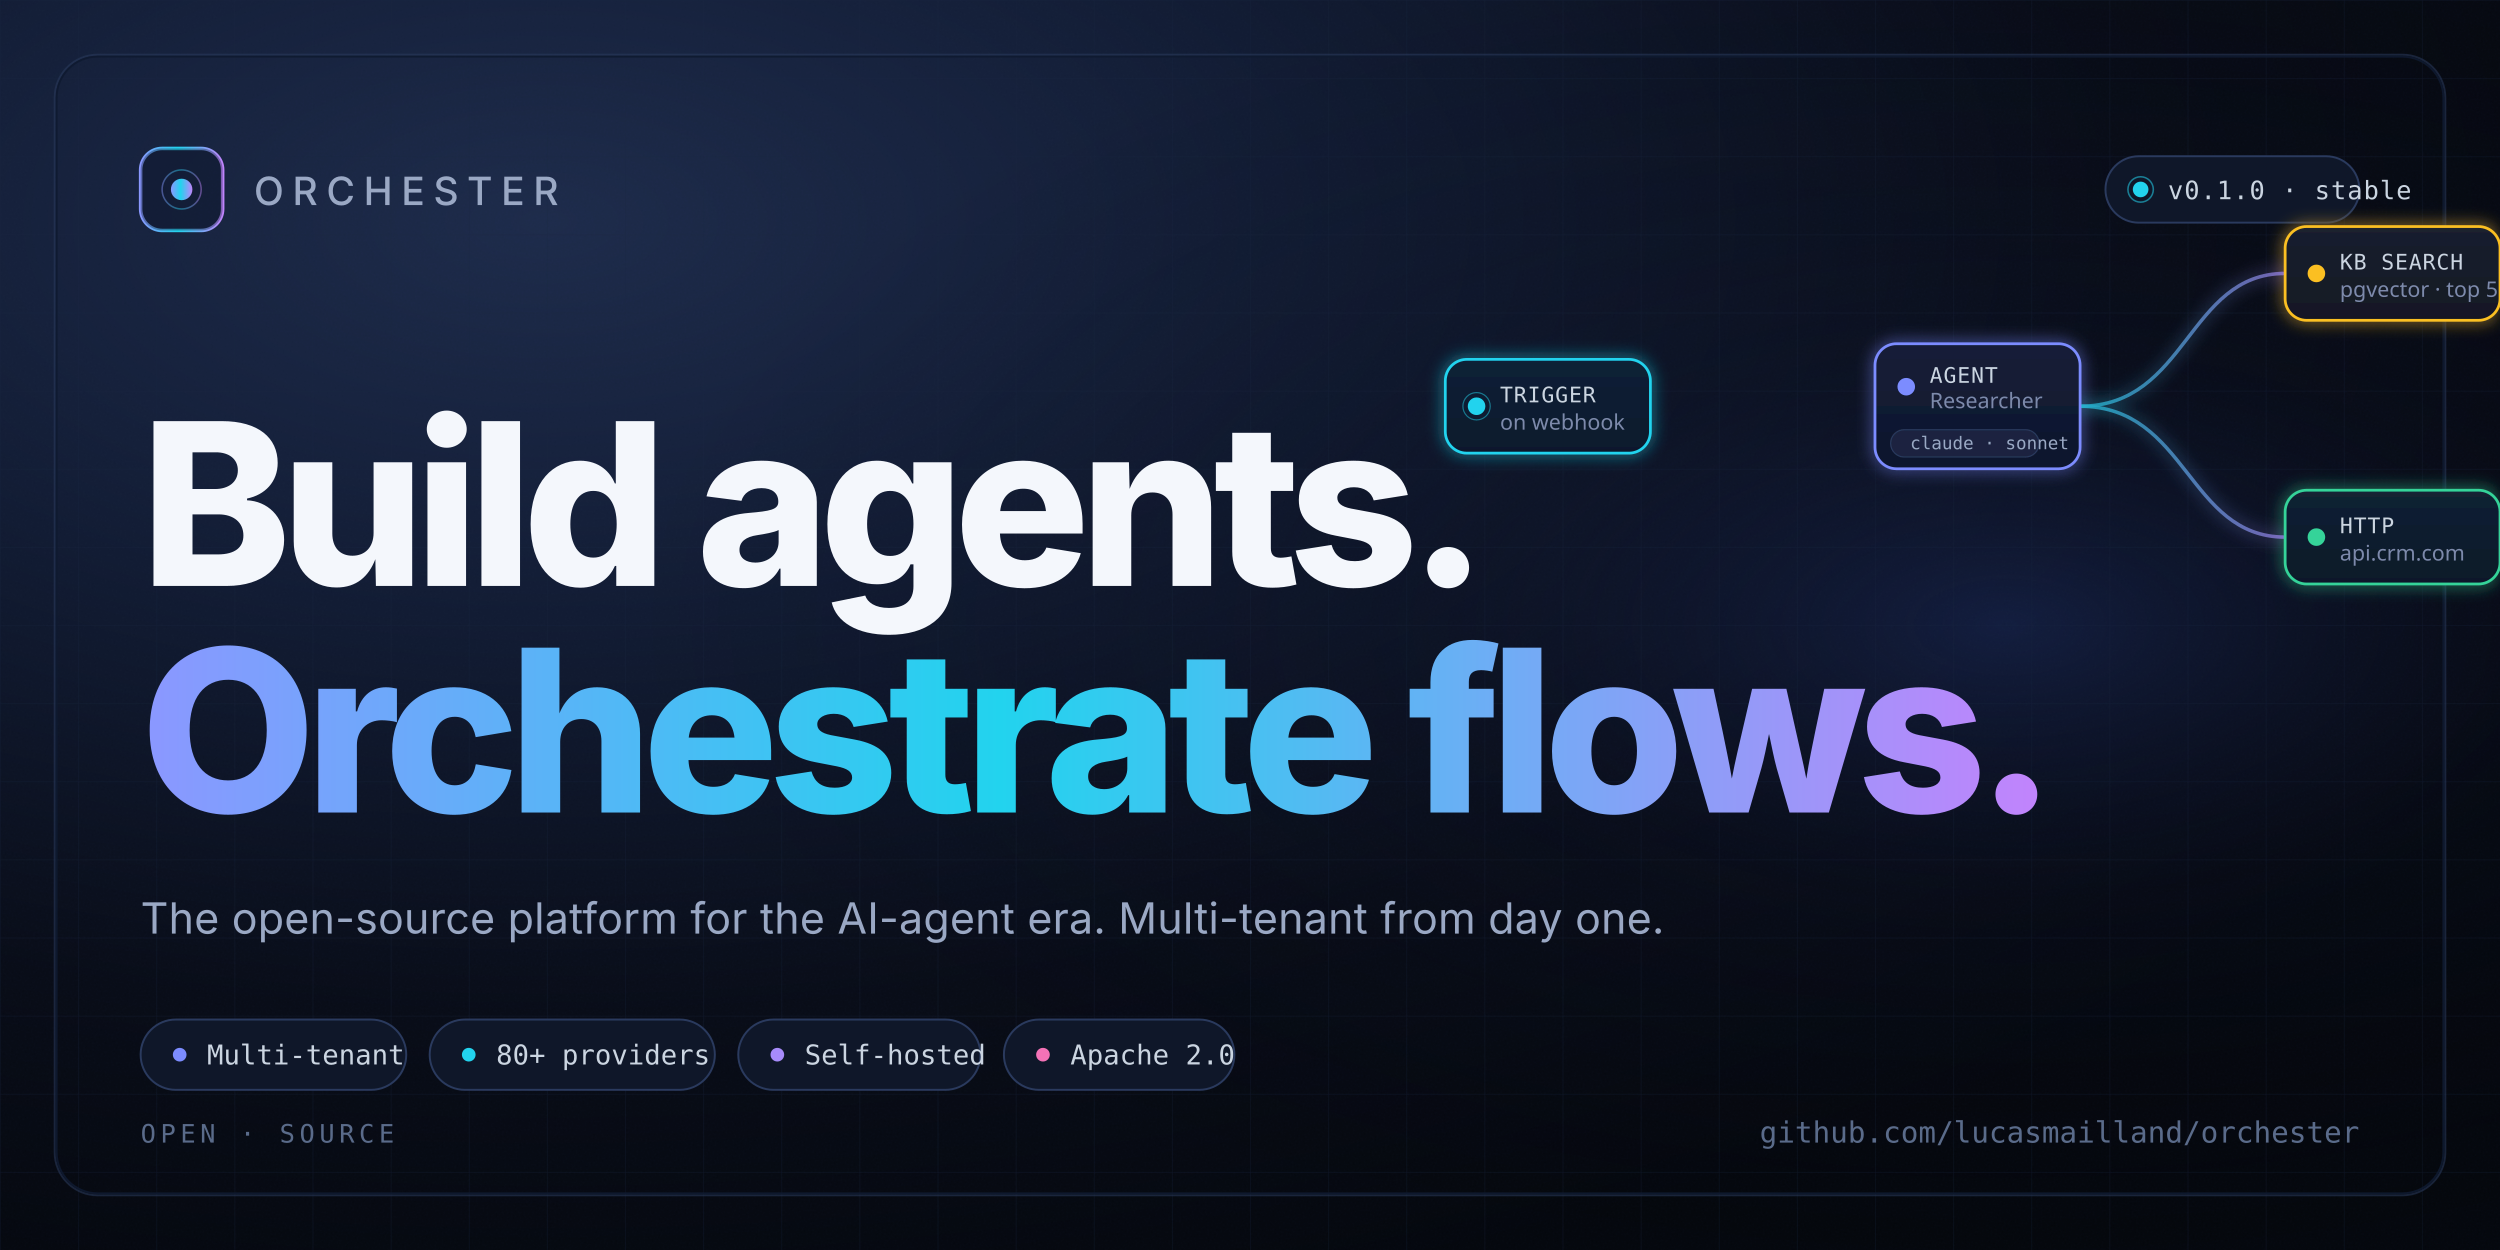
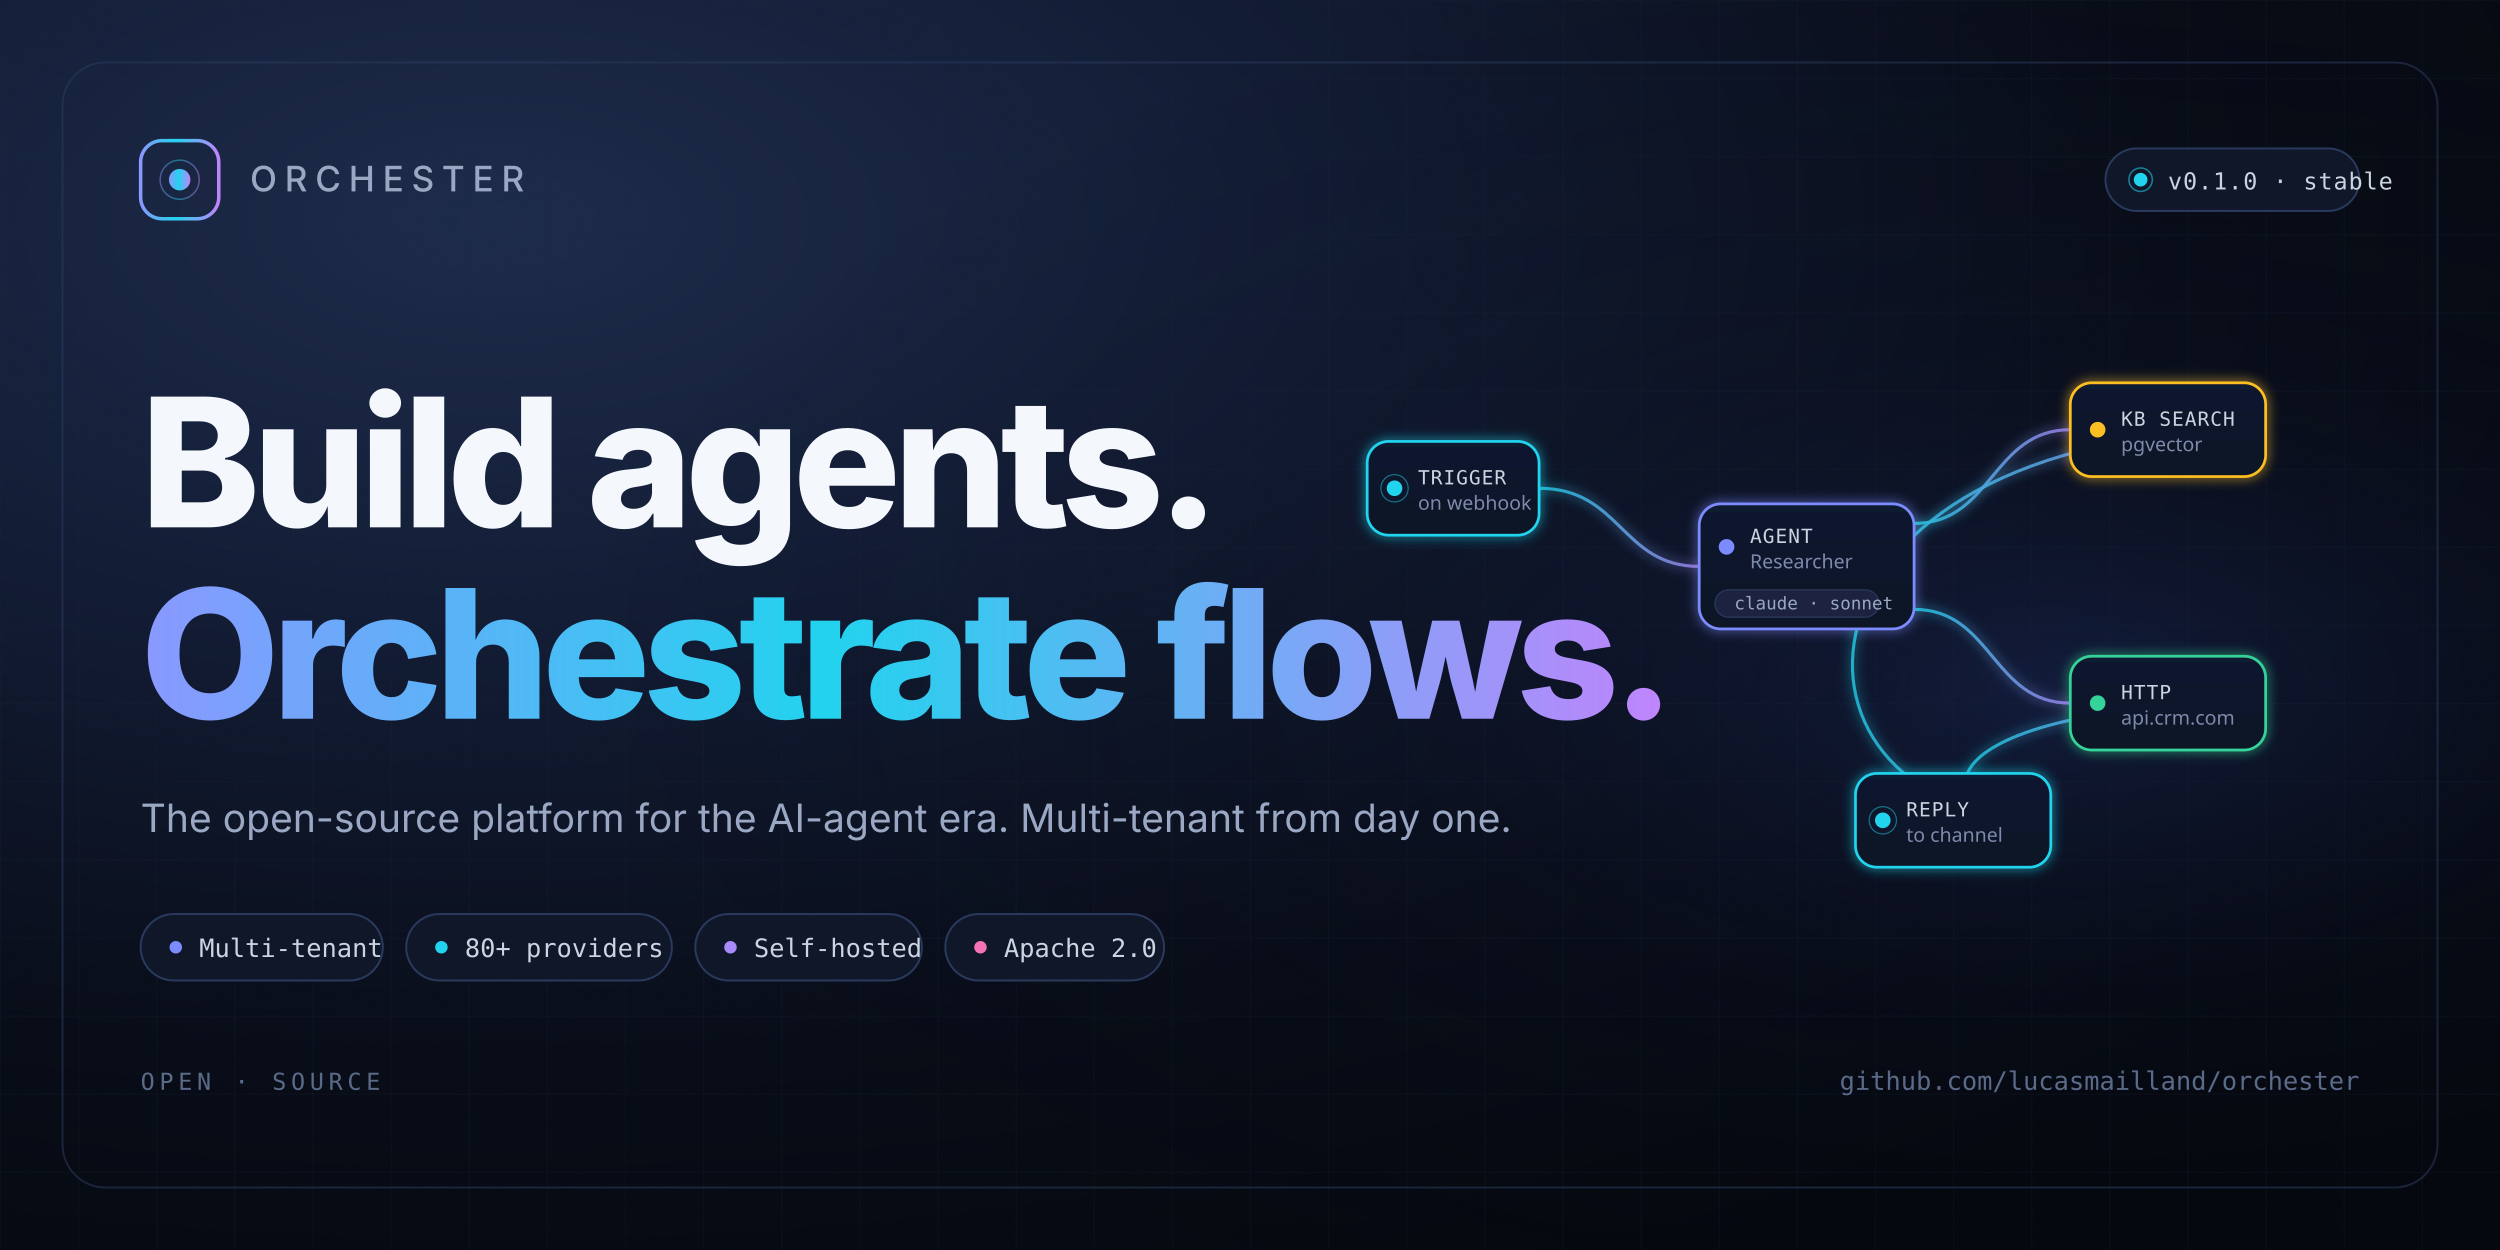
<svg xmlns="http://www.w3.org/2000/svg" viewBox="0 0 1280 640" width="1280" height="640" role="img" aria-label="Orchester — Build agents, orchestrate flows">
  <defs>
-     <radialGradient id="bgGlow" cx="22%" cy="18%" r="90%">
+     <radialGradient id="bgGlow" cx="20%" cy="18%" r="95%">
      <stop offset="0%" stop-color="#1c2a4a" stop-opacity="1" />
      <stop offset="35%" stop-color="#101a32" stop-opacity="1" />
      <stop offset="70%" stop-color="#070b16" stop-opacity="1" />
      <stop offset="100%" stop-color="#03060c" stop-opacity="1" />
    </radialGradient>
-     <radialGradient id="aurora" cx="80%" cy="50%" r="55%">
-       <stop offset="0%" stop-color="#1a2a5e" stop-opacity="0.55" />
-       <stop offset="40%" stop-color="#0b1024" stop-opacity="0.25" />
+     <radialGradient id="aurora" cx="82%" cy="55%" r="60%">
+       <stop offset="0%" stop-color="#1a2a5e" stop-opacity="0.5" />
+       <stop offset="45%" stop-color="#0b1024" stop-opacity="0.2" />
      <stop offset="100%" stop-color="#000000" stop-opacity="0" />
    </radialGradient>
    <linearGradient id="accent" x1="0%" y1="0%" x2="100%" y2="0%">
      <stop offset="0%" stop-color="#8a98ff" />
      <stop offset="45%" stop-color="#22d3ee" />
      <stop offset="100%" stop-color="#c084fc" />
    </linearGradient>
+     <linearGradient id="edge" x1="0%" y1="0%" x2="100%" y2="0%">
+       <stop offset="0%" stop-color="#22d3ee" stop-opacity="0.9" />
+       <stop offset="100%" stop-color="#a78bfa" stop-opacity="0.9" />
+     </linearGradient>
    <filter id="nodeGlow" x="-50%" y="-50%" width="200%" height="200%">
-       <feGaussianBlur stdDeviation="4" result="blur" />
+       <feGaussianBlur stdDeviation="3" result="blur" />
      <feMerge>
        <feMergeNode in="blur" />
        <feMergeNode in="SourceGraphic" />
      </feMerge>
    </filter>
-     <linearGradient id="edge" x1="0%" y1="0%" x2="100%" y2="0%">
-       <stop offset="0%" stop-color="#22d3ee" stop-opacity="0.85" />
-       <stop offset="100%" stop-color="#a78bfa" stop-opacity="0.85" />
-     </linearGradient>
    <pattern id="grid" x="0" y="0" width="40" height="40" patternUnits="userSpaceOnUse">
-       <path d="M 40 0 L 0 0 0 40" fill="none" stroke="#1a2440" stroke-width="0.5" stroke-opacity="0.45" />
+       <path d="M 40 0 L 0 0 0 40" fill="none" stroke="#1a2440" stroke-width="0.5" stroke-opacity="0.4" />
    </pattern>
-     <filter id="noise" x="0%" y="0%" width="100%" height="100%">
+     <filter id="noise">
      <feTurbulence type="fractalNoise" baseFrequency="0.9" numOctaves="2" stitchTiles="stitch" />
-       <feColorMatrix values="0 0 0 0 0.6  0 0 0 0 0.65  0 0 0 0 0.8  0 0 0 0.035 0" />
+       <feColorMatrix values="0 0 0 0 0.6  0 0 0 0 0.65  0 0 0 0 0.8  0 0 0 0.03 0" />
    </filter>
    <linearGradient id="nodeBg" x1="0%" y1="0%" x2="0%" y2="100%">
      <stop offset="0%" stop-color="#111a30" />
      <stop offset="100%" stop-color="#0a1224" />
    </linearGradient>
  </defs>
  <rect width="1280" height="640" fill="url(#bgGlow)" />
  <rect width="1280" height="640" fill="url(#aurora)" />
  <rect width="1280" height="640" fill="url(#grid)" />
-   <rect width="1280" height="640" filter="url(#noise)" opacity="0.6" />
-   <rect x="28" y="28" width="1224" height="584" rx="22" fill="none" stroke="#2a3a5e" stroke-width="1" stroke-opacity="0.55" />
-   <rect x="29" y="29" width="1222" height="582" rx="21" fill="none" stroke="#0f1a30" stroke-width="1" stroke-opacity="0.9" />
-   <g transform="translate(72, 76)">
-     <rect width="42" height="42" rx="11" fill="none" stroke="url(#accent)" stroke-width="1.8" />
-     <rect width="42" height="42" rx="11" fill="#0a1224" opacity="0.35" />
-     <circle cx="21" cy="21" r="5.5" fill="url(#accent)" />
-     <circle cx="21" cy="21" r="10" fill="none" stroke="url(#accent)" stroke-width="0.8" opacity="0.45" />
+   <rect width="1280" height="640" filter="url(#noise)" opacity="0.55" />
+   <rect x="32" y="32" width="1216" height="576" rx="22" fill="none" stroke="#2a3a5e" stroke-width="1" stroke-opacity="0.55" />
+   <g transform="translate(72, 72)">
+     <rect width="40" height="40" rx="11" fill="none" stroke="url(#accent)" stroke-width="1.8" />
+     <circle cx="20" cy="20" r="5.5" fill="url(#accent)" />
+     <circle cx="20" cy="20" r="10" fill="none" stroke="url(#accent)" stroke-width="0.8" opacity="0.45" />
  </g>
-   <text x="130" y="105" font-family="ui-sans-serif, -apple-system, Segoe UI, Inter, sans-serif" font-size="20" font-weight="500" fill="#9aa8c4" letter-spacing="0.22em">ORCHESTER</text>
-   <g transform="translate(1078, 80)">
-     <rect width="130" height="34" rx="17" fill="#0f1729" stroke="#2a3a5e" stroke-width="1" />
-     <circle cx="18" cy="17" r="4" fill="#22d3ee" />
-     <circle cx="18" cy="17" r="6.5" fill="none" stroke="#22d3ee" stroke-width="0.8" opacity="0.55" />
-     <text x="32" y="22" font-family="ui-monospace, SFMono-Regular, Menlo, monospace" font-size="13" fill="#cbd5e1" letter-spacing="0.04em">v0.1.0 · stable</text>
+   <text x="128" y="98" font-family="ui-sans-serif, -apple-system, Segoe UI, Inter, sans-serif" font-size="18" font-weight="500" fill="#9aa8c4" letter-spacing="0.22em">ORCHESTER</text>
+   <g transform="translate(1078, 76)">
+     <rect width="130" height="32" rx="16" fill="#0f1729" stroke="#2a3a5e" stroke-width="1" />
+     <circle cx="18" cy="16" r="3.5" fill="#22d3ee" />
+     <circle cx="18" cy="16" r="6" fill="none" stroke="#22d3ee" stroke-width="0.8" opacity="0.55" />
+     <text x="32" y="21" font-family="ui-monospace, SFMono-Regular, Menlo, monospace" font-size="12" fill="#cbd5e1" letter-spacing="0.04em">v0.1.0 · stable</text>
  </g>
-   <text x="72" y="300" font-family="ui-sans-serif, -apple-system, Segoe UI, Inter, sans-serif" font-size="116" font-weight="800" fill="#f4f7fc" letter-spacing="-0.045em">Build agents.</text>
-   <text x="72" y="416" font-family="ui-sans-serif, -apple-system, Segoe UI, Inter, sans-serif" font-size="116" font-weight="800" fill="url(#accent)" letter-spacing="-0.045em">Orchestrate flows.</text>
-   <text x="72" y="478" font-family="ui-sans-serif, -apple-system, Segoe UI, Inter, sans-serif" font-size="22" font-weight="400" fill="#9aa8c4" letter-spacing="0.005em">The open-source platform for the AI-agent era. Multi-tenant from day one.</text>
-   <g font-family="ui-monospace, SFMono-Regular, Menlo, monospace" font-size="14" fill="#cbd5e1">
-     <g transform="translate(72, 522)">
-       <rect width="136" height="36" rx="18" fill="#0f1729" stroke="#2a3a5e" stroke-width="1" />
-       <circle cx="20" cy="18" r="3.5" fill="#7c8cff" />
-       <text x="34" y="23">Multi-tenant</text>
+   <text x="72" y="270" font-family="ui-sans-serif, -apple-system, Segoe UI, Inter, sans-serif" font-size="92" font-weight="800" fill="#f4f7fc" letter-spacing="-0.04em">Build agents.</text>
+   <text x="72" y="368" font-family="ui-sans-serif, -apple-system, Segoe UI, Inter, sans-serif" font-size="92" font-weight="800" fill="url(#accent)" letter-spacing="-0.04em">Orchestrate flows.</text>
+   <text x="72" y="426" font-family="ui-sans-serif, -apple-system, Segoe UI, Inter, sans-serif" font-size="20" font-weight="400" fill="#9aa8c4">The open-source platform for the AI-agent era. Multi-tenant from day one.</text>
+   <g font-family="ui-monospace, SFMono-Regular, Menlo, monospace" font-size="13" fill="#cbd5e1">
+     <g transform="translate(72, 468)">
+       <rect width="124" height="34" rx="17" fill="#0f1729" stroke="#2a3a5e" stroke-width="1" />
+       <circle cx="18" cy="17" r="3.2" fill="#7c8cff" />
+       <text x="30" y="22">Multi-tenant</text>
    </g>
-     <g transform="translate(220, 522)">
-       <rect width="146" height="36" rx="18" fill="#0f1729" stroke="#2a3a5e" stroke-width="1" />
-       <circle cx="20" cy="18" r="3.5" fill="#22d3ee" />
-       <text x="34" y="23">80+ providers</text>
+     <g transform="translate(208, 468)">
+       <rect width="136" height="34" rx="17" fill="#0f1729" stroke="#2a3a5e" stroke-width="1" />
+       <circle cx="18" cy="17" r="3.2" fill="#22d3ee" />
+       <text x="30" y="22">80+ providers</text>
    </g>
-     <g transform="translate(378, 522)">
-       <rect width="124" height="36" rx="18" fill="#0f1729" stroke="#2a3a5e" stroke-width="1" />
-       <circle cx="20" cy="18" r="3.5" fill="#a78bfa" />
-       <text x="34" y="23">Self-hosted</text>
+     <g transform="translate(356, 468)">
+       <rect width="116" height="34" rx="17" fill="#0f1729" stroke="#2a3a5e" stroke-width="1" />
+       <circle cx="18" cy="17" r="3.2" fill="#a78bfa" />
+       <text x="30" y="22">Self-hosted</text>
    </g>
-     <g transform="translate(514, 522)">
-       <rect width="118" height="36" rx="18" fill="#0f1729" stroke="#2a3a5e" stroke-width="1" />
-       <circle cx="20" cy="18" r="3.5" fill="#f472b6" />
-       <text x="34" y="23">Apache 2.0</text>
+     <g transform="translate(484, 468)">
+       <rect width="112" height="34" rx="17" fill="#0f1729" stroke="#2a3a5e" stroke-width="1" />
+       <circle cx="18" cy="17" r="3.2" fill="#f472b6" />
+       <text x="30" y="22">Apache 2.0</text>
    </g>
  </g>
-   <g transform="translate(740, 170)" filter="url(#nodeGlow)">
-     <g stroke="url(#edge)" stroke-width="1.8" fill="none" opacity="0.75">
-       <path d="M 105 38 C 165 38, 175 38, 220 38" />
-       <path d="M 325 38 C 380 38, 380 -30, 430 -30" />
-       <path d="M 325 38 C 380 38, 380 105, 430 105" />
-       <path d="M 540 -30 C 590 -30, 590 38, 640 38" />
-       <path d="M 540 105 C 590 105, 590 38, 640 38" />
-       <path d="M 740 38 C 800 38, 800 -32, 850 -32" />
-       <path d="M 740 38 C 800 38, 800 105, 850 105" />
+   <g transform="translate(700, 180)" filter="url(#nodeGlow)">
+     <g stroke="url(#edge)" stroke-width="1.6" fill="none" opacity="0.85">
+       <path d="M 88 70 C 130 70, 130 110, 170 110" />
+       <path d="M 280 88 C 320 88, 320 40, 360 40" />
+       <path d="M 280 132 C 320 132, 320 180, 360 180" />
+       <path d="M 460 40 C 200 40, 200 240, 350 240" />
+       <path d="M 460 180 C 280 180, 280 240, 350 240" />
    </g>
-     <g transform="translate(0, 14)">
-       <rect width="105" height="48" rx="11" fill="url(#nodeBg)" stroke="#22d3ee" stroke-width="1.4" />
-       <rect width="105" height="48" rx="11" fill="#22d3ee" opacity="0.04" />
-       <circle cx="16" cy="24" r="4.5" fill="#22d3ee" />
-       <circle cx="16" cy="24" r="7" fill="none" stroke="#22d3ee" stroke-width="0.6" opacity="0.5" />
-       <text x="28" y="22" font-family="ui-monospace, monospace" font-size="11" fill="#cbd5e1" letter-spacing="0.04em">TRIGGER</text>
-       <text x="28" y="36" font-family="ui-sans-serif, sans-serif" font-size="11" fill="#7d8aab">on webhook</text>
+     <g transform="translate(0, 46)">
+       <rect width="88" height="48" rx="11" fill="url(#nodeBg)" stroke="#22d3ee" stroke-width="1.4" />
+       <circle cx="14" cy="24" r="4" fill="#22d3ee" />
+       <circle cx="14" cy="24" r="7" fill="none" stroke="#22d3ee" stroke-width="0.6" opacity="0.5" />
+       <text x="26" y="22" font-family="ui-monospace, monospace" font-size="10" fill="#cbd5e1" letter-spacing="0.05em">TRIGGER</text>
+       <text x="26" y="35" font-family="ui-sans-serif, sans-serif" font-size="10" fill="#7d8aab">on webhook</text>
    </g>
-     <g transform="translate(220, 6)">
-       <rect width="105" height="64" rx="11" fill="url(#nodeBg)" stroke="#7c8cff" stroke-width="1.4" />
-       <rect width="105" height="64" rx="11" fill="#7c8cff" opacity="0.04" />
-       <circle cx="16" cy="22" r="4.5" fill="#7c8cff" />
-       <text x="28" y="20" font-family="ui-monospace, monospace" font-size="11" fill="#cbd5e1" letter-spacing="0.04em">AGENT</text>
-       <text x="28" y="33" font-family="ui-sans-serif, sans-serif" font-size="11" fill="#7d8aab">Researcher</text>
+     <g transform="translate(170, 78)">
+       <rect width="110" height="64" rx="11" fill="url(#nodeBg)" stroke="#7c8cff" stroke-width="1.4" />
+       <circle cx="14" cy="22" r="4" fill="#7c8cff" />
+       <text x="26" y="20" font-family="ui-monospace, monospace" font-size="10" fill="#cbd5e1" letter-spacing="0.05em">AGENT</text>
+       <text x="26" y="33" font-family="ui-sans-serif, sans-serif" font-size="10" fill="#7d8aab">Researcher</text>
      <g transform="translate(8, 44)">
-         <rect width="76" height="14" rx="7" fill="#1a2440" stroke="#2a3a5e" stroke-width="0.6" />
+         <rect width="84" height="14" rx="7" fill="#1a2440" stroke="#2a3a5e" stroke-width="0.6" />
        <text x="10" y="10" font-family="ui-monospace, monospace" font-size="9" fill="#9aa8c4">claude · sonnet</text>
      </g>
    </g>
-     <g transform="translate(430, -54)">
-       <rect width="110" height="48" rx="11" fill="url(#nodeBg)" stroke="#fbbf24" stroke-width="1.4" />
-       <rect width="110" height="48" rx="11" fill="#fbbf24" opacity="0.04" />
-       <circle cx="16" cy="24" r="4.5" fill="#fbbf24" />
-       <text x="28" y="22" font-family="ui-monospace, monospace" font-size="11" fill="#cbd5e1" letter-spacing="0.04em">KB SEARCH</text>
-       <text x="28" y="36" font-family="ui-sans-serif, sans-serif" font-size="11" fill="#7d8aab">pgvector · top 5</text>
+     <g transform="translate(360, 16)">
+       <rect width="100" height="48" rx="11" fill="url(#nodeBg)" stroke="#fbbf24" stroke-width="1.4" />
+       <circle cx="14" cy="24" r="4" fill="#fbbf24" />
+       <text x="26" y="22" font-family="ui-monospace, monospace" font-size="10" fill="#cbd5e1" letter-spacing="0.05em">KB SEARCH</text>
+       <text x="26" y="35" font-family="ui-sans-serif, sans-serif" font-size="10" fill="#7d8aab">pgvector</text>
    </g>
-     <g transform="translate(430, 81)">
-       <rect width="110" height="48" rx="11" fill="url(#nodeBg)" stroke="#34d399" stroke-width="1.4" />
-       <rect width="110" height="48" rx="11" fill="#34d399" opacity="0.04" />
-       <circle cx="16" cy="24" r="4.5" fill="#34d399" />
-       <text x="28" y="22" font-family="ui-monospace, monospace" font-size="11" fill="#cbd5e1" letter-spacing="0.04em">HTTP</text>
-       <text x="28" y="36" font-family="ui-sans-serif, sans-serif" font-size="11" fill="#7d8aab">api.crm.com</text>
+     <g transform="translate(360, 156)">
+       <rect width="100" height="48" rx="11" fill="url(#nodeBg)" stroke="#34d399" stroke-width="1.4" />
+       <circle cx="14" cy="24" r="4" fill="#34d399" />
+       <text x="26" y="22" font-family="ui-monospace, monospace" font-size="10" fill="#cbd5e1" letter-spacing="0.05em">HTTP</text>
+       <text x="26" y="35" font-family="ui-sans-serif, sans-serif" font-size="10" fill="#7d8aab">api.crm.com</text>
    </g>
-     <g transform="translate(640, 14)">
-       <rect width="100" height="48" rx="11" fill="url(#nodeBg)" stroke="#f472b6" stroke-width="1.4" />
-       <rect width="100" height="48" rx="11" fill="#f472b6" opacity="0.04" />
-       <circle cx="16" cy="24" r="4.5" fill="#f472b6" />
-       <text x="28" y="22" font-family="ui-monospace, monospace" font-size="11" fill="#cbd5e1" letter-spacing="0.04em">SWITCH</text>
-       <text x="28" y="36" font-family="ui-sans-serif, sans-serif" font-size="11" fill="#7d8aab">priority</text>
-     </g>
-     <g transform="translate(850, -56)">
-       <rect width="110" height="48" rx="11" fill="url(#nodeBg)" stroke="#a78bfa" stroke-width="1.4" />
-       <rect width="110" height="48" rx="11" fill="#a78bfa" opacity="0.04" />
-       <circle cx="16" cy="24" r="4.5" fill="#a78bfa" />
-       <text x="28" y="22" font-family="ui-monospace, monospace" font-size="11" fill="#cbd5e1" letter-spacing="0.04em">GENERATE</text>
-       <text x="28" y="36" font-family="ui-sans-serif, sans-serif" font-size="11" fill="#7d8aab">image · dall·e</text>
-     </g>
-     <g transform="translate(850, 81)">
-       <rect width="110" height="48" rx="11" fill="url(#nodeBg)" stroke="#22d3ee" stroke-width="1.4" />
-       <rect width="110" height="48" rx="11" fill="#22d3ee" opacity="0.04" />
-       <circle cx="16" cy="24" r="4.5" fill="#22d3ee" />
-       <circle cx="16" cy="24" r="7" fill="none" stroke="#22d3ee" stroke-width="0.6" opacity="0.5" />
-       <text x="28" y="22" font-family="ui-monospace, monospace" font-size="11" fill="#cbd5e1" letter-spacing="0.04em">REPLY</text>
-       <text x="28" y="36" font-family="ui-sans-serif, sans-serif" font-size="11" fill="#7d8aab">to channel</text>
+     <g transform="translate(250, 216)">
+       <rect width="100" height="48" rx="11" fill="url(#nodeBg)" stroke="#22d3ee" stroke-width="1.4" />
+       <circle cx="14" cy="24" r="4" fill="#22d3ee" />
+       <circle cx="14" cy="24" r="7" fill="none" stroke="#22d3ee" stroke-width="0.6" opacity="0.5" />
+       <text x="26" y="22" font-family="ui-monospace, monospace" font-size="10" fill="#cbd5e1" letter-spacing="0.05em">REPLY</text>
+       <text x="26" y="35" font-family="ui-sans-serif, sans-serif" font-size="10" fill="#7d8aab">to channel</text>
    </g>
  </g>
-   <text x="1208" y="585" text-anchor="end" font-family="ui-monospace, SFMono-Regular, Menlo, monospace" font-size="15" fill="#5a6b8a">github.com/lucasmailland/orchester</text>
-   <text x="72" y="585" font-family="ui-monospace, SFMono-Regular, Menlo, monospace" font-size="13" fill="#5a6b8a" letter-spacing="0.18em">OPEN · SOURCE</text>
+   <text x="72" y="558" font-family="ui-monospace, SFMono-Regular, Menlo, monospace" font-size="12" fill="#5a6b8a" letter-spacing="0.2em">OPEN · SOURCE</text>
+   <text x="1208" y="558" text-anchor="end" font-family="ui-monospace, SFMono-Regular, Menlo, monospace" font-size="13" fill="#5a6b8a">github.com/lucasmailland/orchester</text>
</svg>
